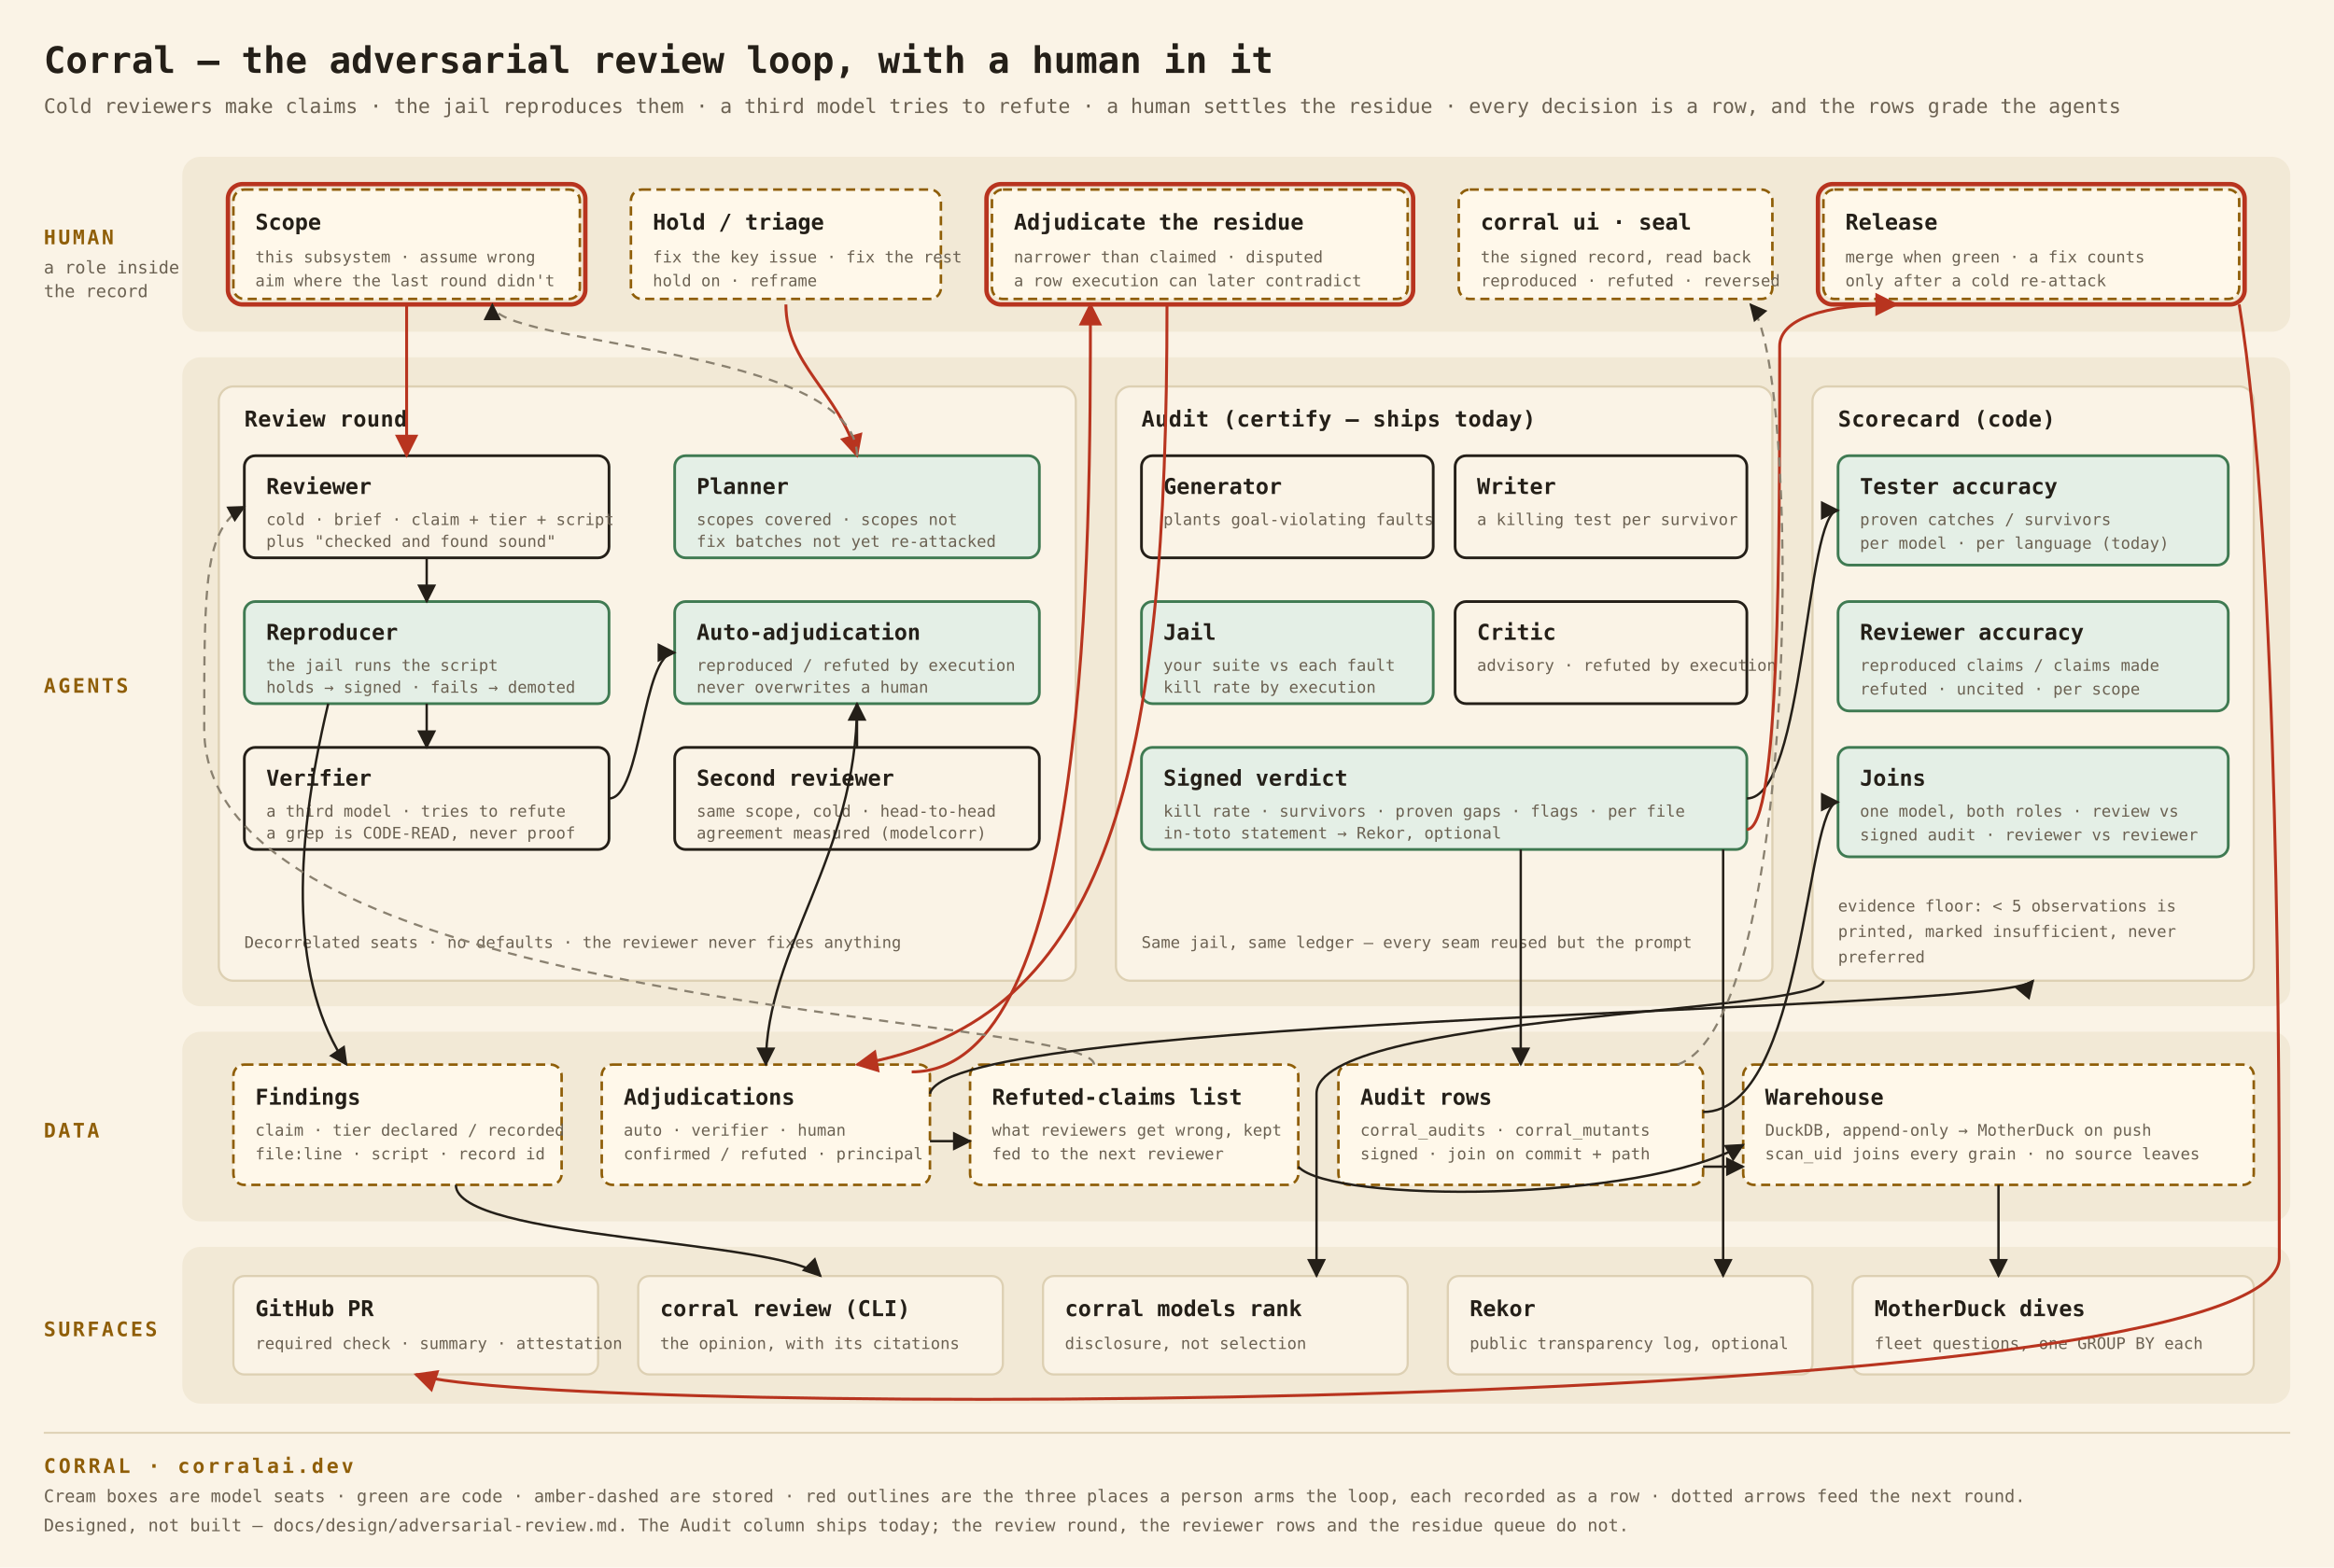
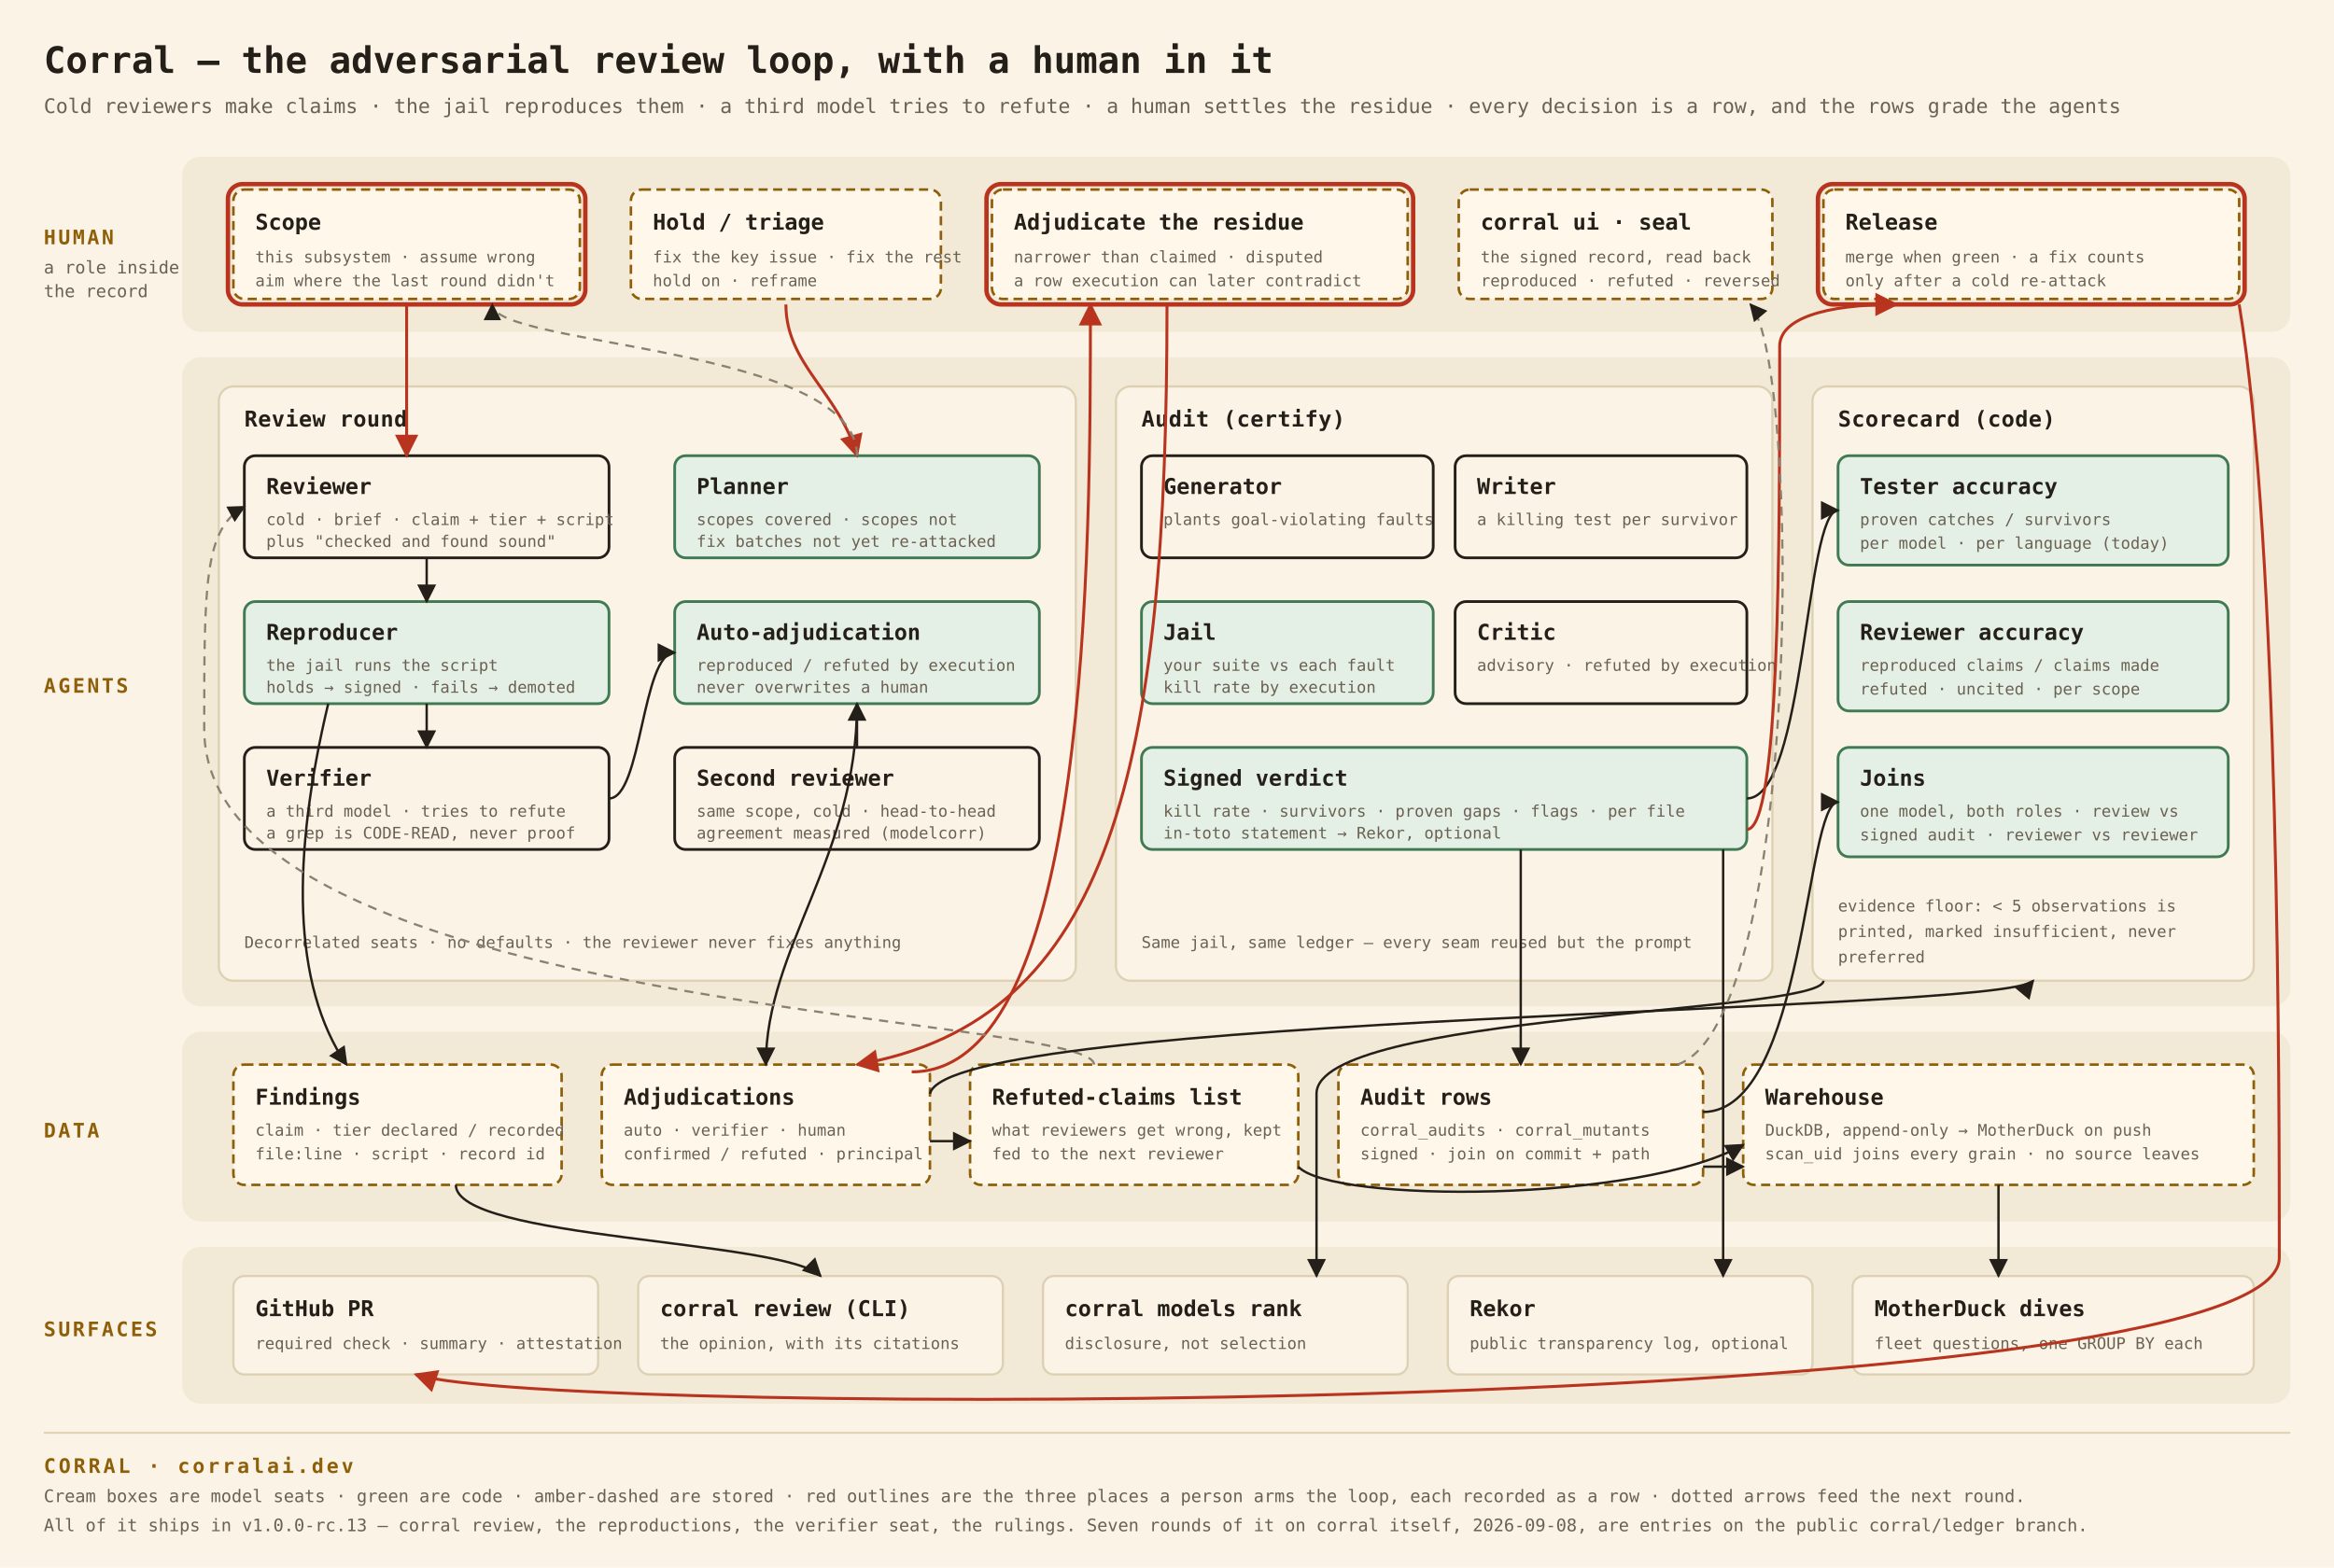
<svg xmlns="http://www.w3.org/2000/svg" width="1280" height="860" viewBox="0 0 1280 860" font-family="ui-monospace, SFMono-Regular, Menlo, 'Cascadia Code', 'Fira Code', monospace" font-size="12">
  <defs>
    <marker id="arr" viewBox="0 0 10 10" refX="9" refY="5" markerWidth="8" markerHeight="8" orient="auto-start-reverse">
      <path d="M0,0 L10,5 L0,10 z" fill="#241f18" />
    </marker>
    <marker id="arr-red" viewBox="0 0 10 10" refX="9" refY="5" markerWidth="8" markerHeight="8" orient="auto-start-reverse">
      <path d="M0,0 L10,5 L0,10 z" fill="#b8341f" />
    </marker>
    <style>
      .lane { fill: #f2e9d6; }
      .lanelabel { font-size: 11px; font-weight: 700; letter-spacing: .12em; fill: #8f5e08; }
      .group { fill: #faf3e6; stroke: #ddd0b3; stroke-width: 1.2; }
      .grouptitle { font-size: 12px; font-weight: 700; fill: #241f18; letter-spacing: .02em; }
      .agent { fill: #faf3e6; stroke: #241f18; stroke-width: 1.5; }
      .code { fill: #e4efe6; stroke: #3f7a52; stroke-width: 1.5; }
      .state { fill: #fff8ea; stroke: #8f5e08; stroke-width: 1.4; stroke-dasharray: 5 3; }
      .surface { fill: #faf3e6; stroke: #ddd0b3; stroke-width: 1.2; }
      .arm { fill: none; stroke: #b8341f; stroke-width: 2.4; }
      .t { font-size: 12px; font-weight: 700; fill: #241f18; }
      .s { font-size: 8.8px; fill: #6b6152; }
      .flow { fill: none; stroke: #241f18; stroke-width: 1.3; marker-end: url(#arr); }
      .flowred { fill: none; stroke: #b8341f; stroke-width: 1.6; marker-end: url(#arr-red); }
      .flowback { fill: none; stroke: #8a8170; stroke-width: 1.2; stroke-dasharray: 5 4; marker-end: url(#arr); }
      .title { font-size: 20px; font-weight: 700; fill: #241f18; }
      .subtitle { font-size: 11px; fill: #6b6152; }
      .key { font-size: 9.5px; fill: #6b6152; }
      .brand { font-size: 11px; font-weight: 700; fill: #8f5e08; letter-spacing: .14em; }
    </style>
  </defs>
  <rect width="1280" height="860" fill="#faf3e6" />
  <text x="24" y="40" class="title">Corral — the adversarial review loop, with a human in it</text>
  <text x="24" y="62" class="subtitle">Cold reviewers make claims · the jail reproduces them · a third model tries to refute · a human settles the residue · every decision is a row, and the rows grade the agents</text>
  <rect x="100" y="86" width="1156" height="96" rx="10" class="lane" />
  <text x="24" y="134" class="lanelabel">HUMAN</text>
  <text x="24" y="150" class="key">a role inside</text>
  <text x="24" y="163" class="key">the record</text>
  <rect x="100" y="196" width="1156" height="356" rx="10" class="lane" />
  <text x="24" y="380" class="lanelabel">AGENTS</text>
  <rect x="100" y="566" width="1156" height="104" rx="10" class="lane" />
  <text x="24" y="624" class="lanelabel">DATA</text>
  <rect x="100" y="684" width="1156" height="86" rx="10" class="lane" />
  <text x="24" y="733" class="lanelabel">SURFACES</text>
  <g>
    <rect x="128" y="104" width="190" height="60" rx="6" class="state" />
    <rect x="125" y="101" width="196" height="66" rx="8" class="arm" />
    <text x="140" y="126" class="t">Scope</text>
    <text x="140" y="144" class="s">this subsystem · assume wrong</text>
    <text x="140" y="157" class="s">aim where the last round didn't</text>
  </g>
  <g>
    <rect x="346" y="104" width="170" height="60" rx="6" class="state" />
    <text x="358" y="126" class="t">Hold / triage</text>
    <text x="358" y="144" class="s">fix the key issue · fix the rest</text>
    <text x="358" y="157" class="s">hold on · reframe</text>
  </g>
  <g>
    <rect x="544" y="104" width="228" height="60" rx="6" class="state" />
    <rect x="541" y="101" width="234" height="66" rx="8" class="arm" />
    <text x="556" y="126" class="t">Adjudicate the residue</text>
    <text x="556" y="144" class="s">narrower than claimed · disputed</text>
    <text x="556" y="157" class="s">a row execution can later contradict</text>
  </g>
  <g>
    <rect x="800" y="104" width="172" height="60" rx="6" class="state" />
    <text x="812" y="126" class="t">corral ui · seal</text>
    <text x="812" y="144" class="s">the signed record, read back</text>
    <text x="812" y="157" class="s">reproduced · refuted · reversed</text>
  </g>
  <g>
    <rect x="1000" y="104" width="228" height="60" rx="6" class="state" />
    <rect x="997" y="101" width="234" height="66" rx="8" class="arm" />
    <text x="1012" y="126" class="t">Release</text>
    <text x="1012" y="144" class="s">merge when green · a fix counts</text>
    <text x="1012" y="157" class="s">only after a cold re-attack</text>
  </g>
  <rect x="120" y="212" width="470" height="326" rx="8" class="group" />
  <text x="134" y="234" class="grouptitle">Review round</text>
  <g>
    <rect x="134" y="250" width="200" height="56" rx="6" class="agent" />
    <text x="146" y="271" class="t">Reviewer</text>
    <text x="146" y="288" class="s">cold · brief · claim + tier + script</text>
    <text x="146" y="300" class="s">plus "checked and found sound"</text>
  </g>
  <g>
    <rect x="134" y="330" width="200" height="56" rx="6" class="code" />
    <text x="146" y="351" class="t">Reproducer</text>
    <text x="146" y="368" class="s">the jail runs the script</text>
    <text x="146" y="380" class="s">holds → signed · fails → demoted</text>
  </g>
  <g>
    <rect x="134" y="410" width="200" height="56" rx="6" class="agent" />
    <text x="146" y="431" class="t">Verifier</text>
    <text x="146" y="448" class="s">a third model · tries to refute</text>
    <text x="146" y="460" class="s">a grep is CODE-READ, never proof</text>
  </g>
  <g>
    <rect x="370" y="250" width="200" height="56" rx="6" class="code" />
    <text x="382" y="271" class="t">Planner</text>
    <text x="382" y="288" class="s">scopes covered · scopes not</text>
    <text x="382" y="300" class="s">fix batches not yet re-attacked</text>
  </g>
  <g>
    <rect x="370" y="330" width="200" height="56" rx="6" class="code" />
    <text x="382" y="351" class="t">Auto-adjudication</text>
    <text x="382" y="368" class="s">reproduced / refuted by execution</text>
    <text x="382" y="380" class="s">never overwrites a human</text>
  </g>
  <g>
    <rect x="370" y="410" width="200" height="56" rx="6" class="agent" />
    <text x="382" y="431" class="t">Second reviewer</text>
    <text x="382" y="448" class="s">same scope, cold · head-to-head</text>
    <text x="382" y="460" class="s">agreement measured (modelcorr)</text>
  </g>
  <text x="134" y="520" class="s">Decorrelated seats · no defaults · the reviewer never fixes anything</text>
  <rect x="612" y="212" width="360" height="326" rx="8" class="group" />
-   <text x="626" y="234" class="grouptitle">Audit (certify — ships today)</text>
+   <text x="626" y="234" class="grouptitle">Audit (certify)</text>
  <g>
    <rect x="626" y="250" width="160" height="56" rx="6" class="agent" />
    <text x="638" y="271" class="t">Generator</text>
    <text x="638" y="288" class="s">plants goal-violating faults</text>
  </g>
  <g>
    <rect x="798" y="250" width="160" height="56" rx="6" class="agent" />
    <text x="810" y="271" class="t">Writer</text>
    <text x="810" y="288" class="s">a killing test per survivor</text>
  </g>
  <g>
    <rect x="626" y="330" width="160" height="56" rx="6" class="code" />
    <text x="638" y="351" class="t">Jail</text>
    <text x="638" y="368" class="s">your suite vs each fault</text>
    <text x="638" y="380" class="s">kill rate by execution</text>
  </g>
  <g>
    <rect x="798" y="330" width="160" height="56" rx="6" class="agent" />
    <text x="810" y="351" class="t">Critic</text>
    <text x="810" y="368" class="s">advisory · refuted by execution</text>
  </g>
  <g>
    <rect x="626" y="410" width="332" height="56" rx="6" class="code" />
    <text x="638" y="431" class="t">Signed verdict</text>
    <text x="638" y="448" class="s">kill rate · survivors · proven gaps · flags · per file</text>
    <text x="638" y="460" class="s">in-toto statement → Rekor, optional</text>
  </g>
  <text x="626" y="520" class="s">Same jail, same ledger — every seam reused but the prompt</text>
  <rect x="994" y="212" width="242" height="326" rx="8" class="group" />
  <text x="1008" y="234" class="grouptitle">Scorecard (code)</text>
  <g>
    <rect x="1008" y="250" width="214" height="60" rx="6" class="code" />
    <text x="1020" y="271" class="t">Tester accuracy</text>
    <text x="1020" y="288" class="s">proven catches / survivors</text>
    <text x="1020" y="301" class="s">per model · per language (today)</text>
  </g>
  <g>
    <rect x="1008" y="330" width="214" height="60" rx="6" class="code" />
    <text x="1020" y="351" class="t">Reviewer accuracy</text>
    <text x="1020" y="368" class="s">reproduced claims / claims made</text>
    <text x="1020" y="381" class="s">refuted · uncited · per scope</text>
  </g>
  <g>
    <rect x="1008" y="410" width="214" height="60" rx="6" class="code" />
    <text x="1020" y="431" class="t">Joins</text>
    <text x="1020" y="448" class="s">one model, both roles · review vs</text>
    <text x="1020" y="461" class="s">signed audit · reviewer vs reviewer</text>
  </g>
  <text x="1008" y="500" class="s">evidence floor: &lt; 5 observations is</text>
  <text x="1008" y="514" class="s">printed, marked insufficient, never</text>
  <text x="1008" y="528" class="s">preferred</text>
  <g>
    <rect x="128" y="584" width="180" height="66" rx="6" class="state" />
    <text x="140" y="606" class="t">Findings</text>
    <text x="140" y="623" class="s">claim · tier declared / recorded</text>
    <text x="140" y="636" class="s">file:line · script · record id</text>
  </g>
  <g>
    <rect x="330" y="584" width="180" height="66" rx="6" class="state" />
    <text x="342" y="606" class="t">Adjudications</text>
    <text x="342" y="623" class="s">auto · verifier · human</text>
    <text x="342" y="636" class="s">confirmed / refuted · principal</text>
  </g>
  <g>
    <rect x="532" y="584" width="180" height="66" rx="6" class="state" />
    <text x="544" y="606" class="t">Refuted-claims list</text>
    <text x="544" y="623" class="s">what reviewers get wrong, kept</text>
    <text x="544" y="636" class="s">fed to the next reviewer</text>
  </g>
  <g>
    <rect x="734" y="584" width="200" height="66" rx="6" class="state" />
    <text x="746" y="606" class="t">Audit rows</text>
    <text x="746" y="623" class="s">corral_audits · corral_mutants</text>
    <text x="746" y="636" class="s">signed · join on commit + path</text>
  </g>
  <g>
    <rect x="956" y="584" width="280" height="66" rx="6" class="state" />
    <text x="968" y="606" class="t">Warehouse</text>
    <text x="968" y="623" class="s">DuckDB, append-only → MotherDuck on push</text>
    <text x="968" y="636" class="s">scan_uid joins every grain · no source leaves</text>
  </g>
  <g>
    <rect x="128" y="700" width="200" height="54" rx="6" class="surface" />
    <text x="140" y="722" class="t">GitHub PR</text>
    <text x="140" y="740" class="s">required check · summary · attestation</text>
  </g>
  <g>
    <rect x="350" y="700" width="200" height="54" rx="6" class="surface" />
    <text x="362" y="722" class="t">corral review (CLI)</text>
    <text x="362" y="740" class="s">the opinion, with its citations</text>
  </g>
  <g>
    <rect x="572" y="700" width="200" height="54" rx="6" class="surface" />
    <text x="584" y="722" class="t">corral models rank</text>
    <text x="584" y="740" class="s">disclosure, not selection</text>
  </g>
  <g>
    <rect x="794" y="700" width="200" height="54" rx="6" class="surface" />
    <text x="806" y="722" class="t">Rekor</text>
    <text x="806" y="740" class="s">public transparency log, optional</text>
  </g>
  <g>
    <rect x="1016" y="700" width="220" height="54" rx="6" class="surface" />
    <text x="1028" y="722" class="t">MotherDuck dives</text>
    <text x="1028" y="740" class="s">fleet questions, one GROUP BY each</text>
  </g>
  <path d="M223,167 L223,250" class="flowred" />
  <path d="M431,167 C431,200 460,215 470,250" class="flowred" />
  <path d="M470,250 C470,190 270,190 270,167" class="flowback" />
  <path d="M234,306 L234,330" class="flow" />
  <path d="M234,386 L234,410" class="flow" />
  <path d="M334,438 C352,438 352,358 370,358" class="flow" />
  <path d="M470,410 L470,386" class="flow" />
  <path d="M180,386 C160,470 160,540 190,584" class="flow" />
  <path d="M470,386 C470,470 420,520 420,584" class="flow" />
  <path d="M500,588 C598,588 598,300 598,167" class="flowred" />
  <path d="M640,167 C640,420 610,560 470,584" class="flowred" />
  <path d="M510,626 L532,626" class="flow" />
  <path d="M600,584 C600,556 112,556 112,400 C112,320 112,290 134,278" class="flowback" />
  <path d="M834,466 L834,584" class="flow" />
  <path d="M958,438 C990,438 990,280 1008,280" class="flow" />
  <path d="M934,610 C990,610 990,440 1008,440" class="flow" />
  <path d="M510,600 C520,556 1100,556 1115,538" class="flow" />
  <path d="M1000,538 C1000,556 722,556 722,600 L722,700" class="flow" />
  <path d="M934,640 L956,640" class="flow" />
  <path d="M712,640 C730,660 900,660 956,628" class="flow" />
  <path d="M1096,650 L1096,700" class="flow" />
  <path d="M945,466 L945,700" class="flow" />
  <path d="M958,455 C976,455 976,300 976,190 C976,175 1000,167 1040,167" class="flowred" />
  <path d="M920,584 C988,560 988,200 960,167" class="flowback" />
  <path d="M250,650 C250,680 430,680 450,700" class="flow" />
  <path d="M1228,167 C1250,300 1250,600 1250,690 C1250,778 300,778 228,754" class="flowred" />
  <line x1="24" y1="786" x2="1256" y2="786" stroke="#ddd0b3" stroke-width="1" />
  <text x="24" y="808" class="brand">CORRAL · corralai.dev</text>
  <text x="24" y="824" class="key">Cream boxes are model seats · green are code · amber-dashed are stored · red outlines are the three places a person arms the loop, each recorded as a row · dotted arrows feed the next round.</text>
-   <text x="24" y="840" class="key">Designed, not built — docs/design/adversarial-review.md. The Audit column ships today; the review round, the reviewer rows and the residue queue do not.</text>
+   <text x="24" y="840" class="key">All of it ships in v1.0.0-rc.13 — corral review, the reproductions, the verifier seat, the rulings. Seven rounds of it on corral itself, 2026-09-08, are entries on the public corral/ledger branch.</text>
</svg>
